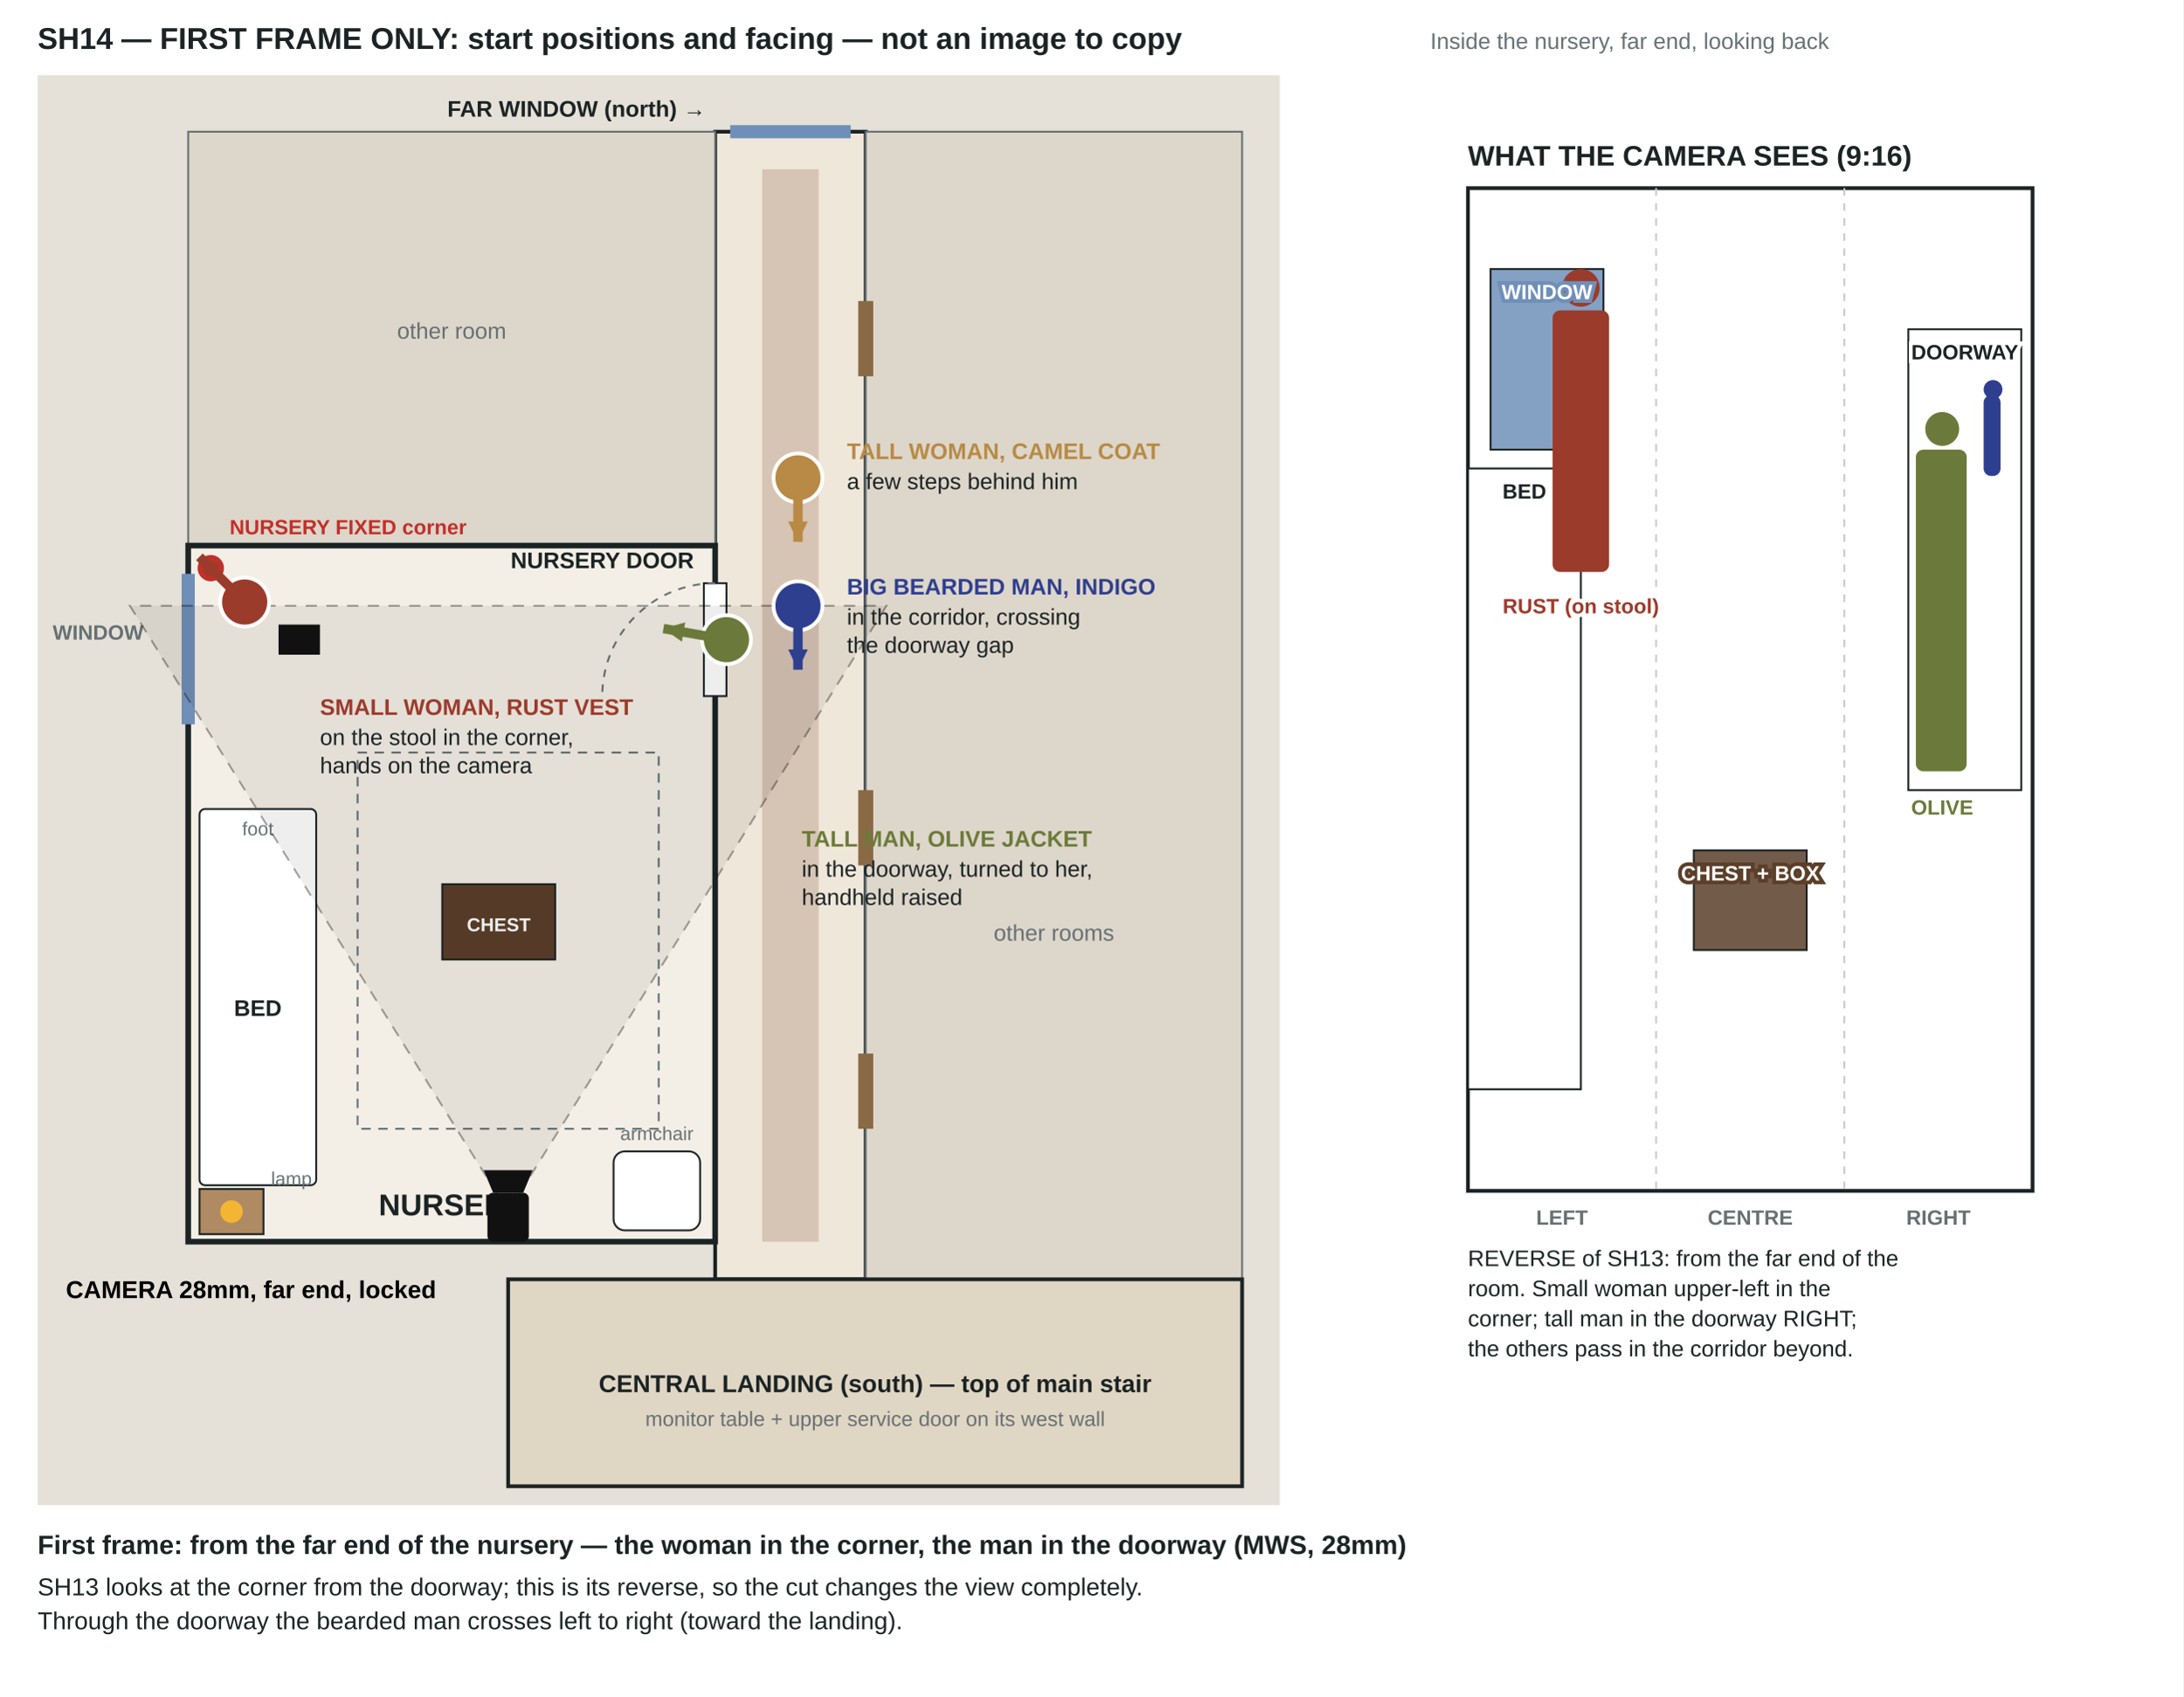
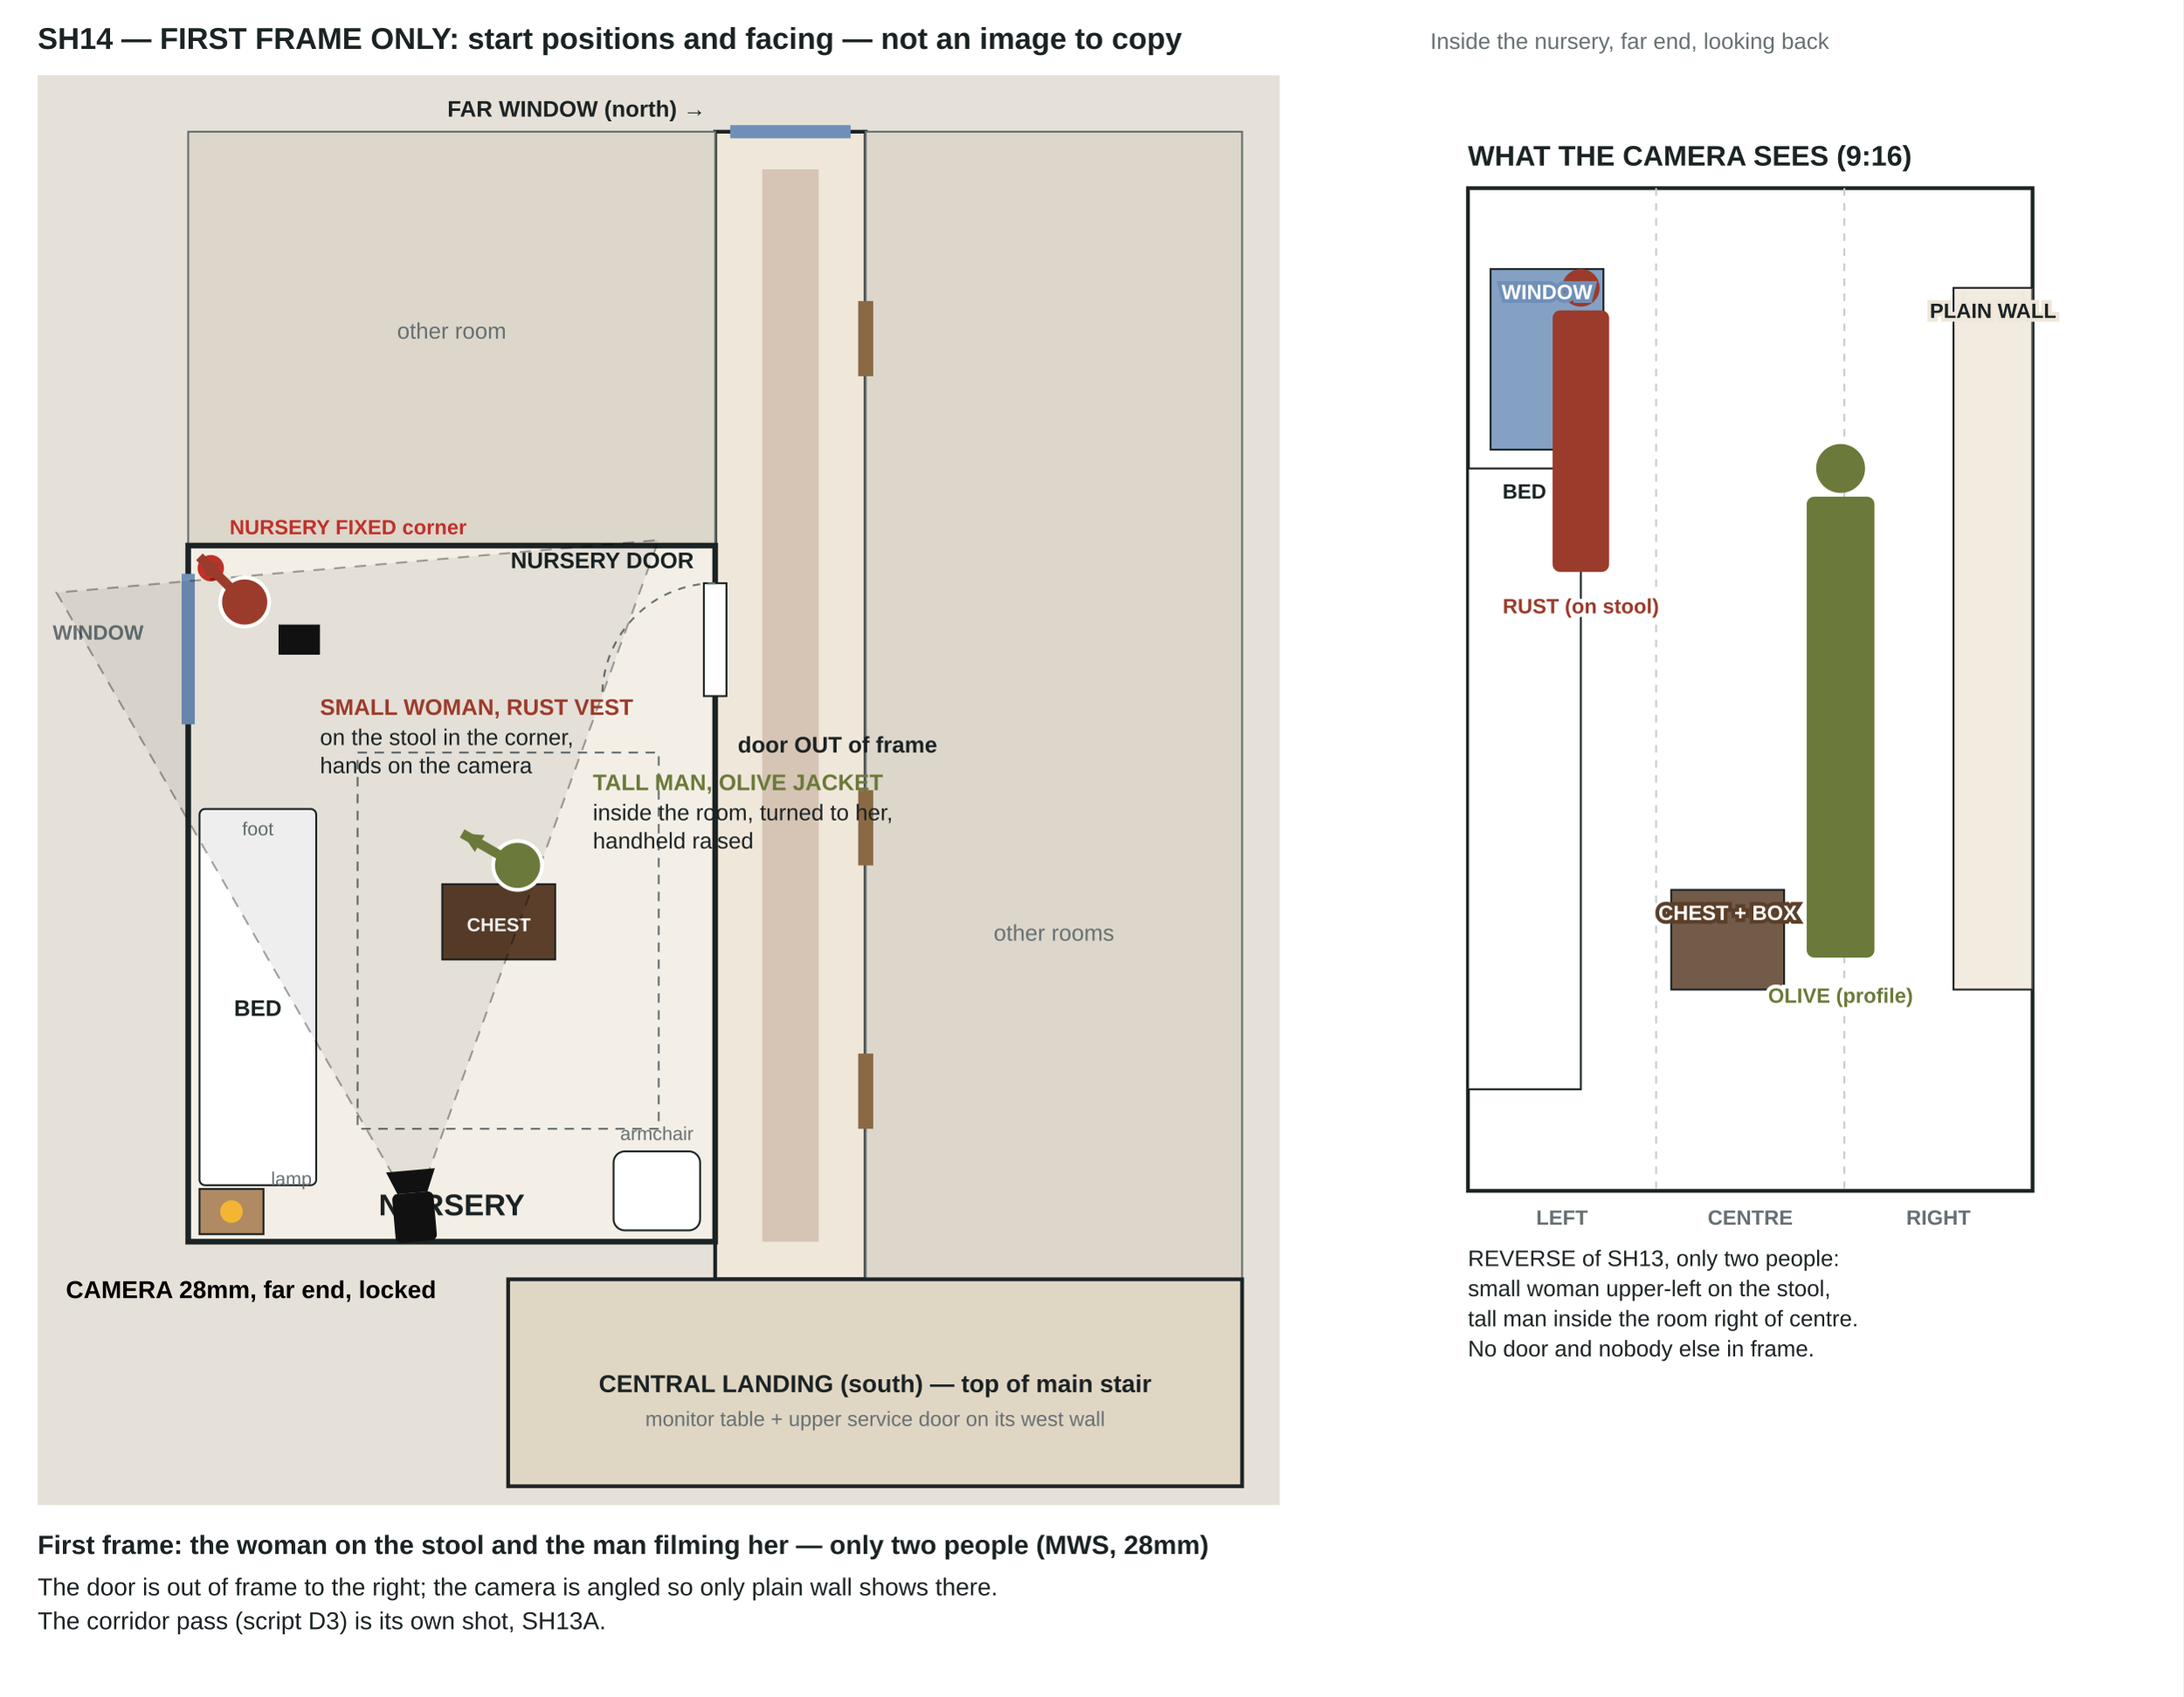
<svg xmlns="http://www.w3.org/2000/svg" width="1160" height="902" viewBox="0 0 1160 902">
  <rect width="100%" height="100%" fill="#ffffff" />
  <g transform="translate(20,40)">
    <rect x="0" y="0" width="660" height="760" fill="#e6e1d8" />
    <rect x="360" y="30" width="80" height="610" fill="#efe7da" stroke="#1b2324" stroke-width="2" />
    <rect x="385" y="50" width="30" height="570" fill="#b99a86" opacity="0.45" />
    <line x1="368" y1="30" x2="432" y2="30" stroke="#6f8fb8" stroke-width="7" />
    <text x="452" y="330" font-size="13" fill="#1b2324" text-anchor="start" font-weight="700" font-family="Arial, Helvetica, sans-serif">UPPER CORRIDOR</text>
    <rect x="440" y="30" width="200" height="610" fill="#ddd6ca" stroke="#667073" />
    <rect x="436" y="120" width="8" height="40" fill="#8a6a45" />
    <rect x="436" y="380" width="8" height="40" fill="#8a6a45" />
    <rect x="436" y="520" width="8" height="40" fill="#8a6a45" />
    <text x="540" y="460" font-size="12" fill="#667073" text-anchor="middle" font-weight="400" font-family="Arial, Helvetica, sans-serif">other rooms</text>
    <rect x="80" y="30" width="280" height="220" fill="#ddd6ca" stroke="#667073" />
    <text x="220" y="140" font-size="12" fill="#667073" text-anchor="middle" font-weight="400" font-family="Arial, Helvetica, sans-serif">other room</text>
    <text x="355" y="22" font-size="12" fill="#1b2324" text-anchor="end" font-weight="700" font-family="Arial, Helvetica, sans-serif">FAR WINDOW (north) →</text>
    <rect x="250" y="640" width="390" height="110" fill="#e0d6c4" stroke="#1b2324" stroke-width="2" />
    <text x="445" y="700" font-size="13" fill="#1b2324" text-anchor="middle" font-weight="700" font-family="Arial, Helvetica, sans-serif">CENTRAL LANDING (south) — top of main stair</text>
    <text x="445" y="718" font-size="11" fill="#667073" text-anchor="middle" font-weight="400" font-family="Arial, Helvetica, sans-serif">monitor table + upper service door on its west wall</text>
    <rect x="80" y="250" width="280" height="370" fill="#f4efe6" stroke="#1b2324" stroke-width="3" />
    <text x="220" y="606" font-size="16" fill="#1b2324" text-anchor="middle" font-weight="700" font-family="Arial, Helvetica, sans-serif">NURSERY</text>
    <line x1="80" y1="265" x2="80" y2="345" stroke="#6f8fb8" stroke-width="7" />
    <text x="8" y="300" font-size="11" fill="#667073" text-anchor="start" font-weight="700" font-family="Arial, Helvetica, sans-serif">WINDOW</text>
    <rect x="354" y="270" width="12" height="60" fill="#ffffff" stroke="#1b2324" />
    <path d="M360 270 A60 60 0 0 0 300 330" fill="none" stroke="#667073" stroke-dasharray="4 4" />
    <text x="300" y="262" font-size="12" fill="#1b2324" text-anchor="middle" font-weight="700" font-family="Arial, Helvetica, sans-serif">NURSERY DOOR</text>
    <rect x="86" y="390" width="62" height="200" rx="3" fill="#ffffff" stroke="#1b2324" />
    <text x="117" y="500" font-size="12" fill="#1b2324" text-anchor="middle" font-weight="700" font-family="Arial, Helvetica, sans-serif">BED</text>
    <text x="117" y="404" font-size="10" fill="#667073" text-anchor="middle" font-weight="400" font-family="Arial, Helvetica, sans-serif">foot</text>
    <rect x="86" y="592" width="34" height="24" fill="#b08a62" stroke="#1b2324" />
    <circle cx="103" cy="604" r="6" fill="#f2b632" />
    <text x="124" y="590" font-size="10" fill="#667073" text-anchor="start" font-weight="400" font-family="Arial, Helvetica, sans-serif">lamp</text>
    <rect x="306" y="572" width="46" height="42" rx="6" fill="#ffffff" stroke="#1b2324" />
    <text x="329" y="566" font-size="10" fill="#667073" text-anchor="middle" font-weight="400" font-family="Arial, Helvetica, sans-serif">armchair</text>
    <rect x="170" y="360" width="160" height="200" fill="none" stroke="#667073" stroke-dasharray="5 4" />
    <rect x="215" y="430" width="60" height="40" fill="#5b3f2a" stroke="#1b2324" />
    <text x="245" y="455" font-size="10" fill="#ffffff" text-anchor="middle" font-weight="700" font-family="Arial, Helvetica, sans-serif">CHEST</text>
    <circle cx="92" cy="262" r="7" fill="#c1302a" />
    <text x="102" y="244" font-size="11" fill="#c1302a" text-anchor="start" font-weight="700" font-family="Arial, Helvetica, sans-serif">NURSERY FIXED corner</text>
-     <polygon points="250,604 49,282 451,282" fill="#000000" fill-opacity="0.07" stroke="#000" stroke-opacity="0.35" stroke-dasharray="6 5" />
-     <g transform="translate(250,604) rotate(-90)">
+     <polygon points="200,604 10,275 330,247" fill="#000000" fill-opacity="0.07" stroke="#000" stroke-opacity="0.35" stroke-dasharray="6 5" />
+     <g transform="translate(200,604) rotate(-95)">
      <rect x="-16" y="-11" width="26" height="22" rx="3" fill="#111" />
      <polygon points="10,-8 22,-13 22,13 10,8" fill="#111" />
    </g>
    <text x="15" y="650" font-size="13" fill="#000" text-anchor="start" font-weight="700" font-family="Arial, Helvetica, sans-serif">CAMERA 28mm, far end, locked</text>
    <circle cx="110" cy="280" r="13" fill="#9b3b2b" stroke="#fff" stroke-width="2" />
    <line x1="110" y1="280" x2="85.958" y2="255.958" stroke="#9b3b2b" stroke-width="5" />
    <polygon points="85.958,255.958 97.3,259.9 89.9,267.3" fill="#9b3b2b" />
    <text x="150" y="340" font-size="12" fill="#9b3b2b" text-anchor="start" font-weight="700" font-family="Arial, Helvetica, sans-serif">SMALL WOMAN, RUST VEST</text>
    <text x="150" y="356" font-size="12" fill="#1b2324" text-anchor="start" font-weight="400" font-family="Arial, Helvetica, sans-serif">on the stool in the corner,</text>
    <text x="150" y="371" font-size="12" fill="#1b2324" text-anchor="start" font-weight="400" font-family="Arial, Helvetica, sans-serif">hands on the camera</text>
    <rect x="128" y="292" width="22" height="16" fill="#111" />
-     <circle cx="366" cy="300" r="13" fill="#6b7a3a" stroke="#fff" stroke-width="2" />
-     <line x1="366" y1="300" x2="332.517" y2="294.096" stroke="#6b7a3a" stroke-width="5" />
-     <polygon points="332.517,294.096 344.1,290.8 342.3,301.1" fill="#6b7a3a" />
-     <text x="406" y="410" font-size="12" fill="#6b7a3a" text-anchor="start" font-weight="700" font-family="Arial, Helvetica, sans-serif">TALL MAN, OLIVE JACKET</text>
-     <text x="406" y="426" font-size="12" fill="#1b2324" text-anchor="start" font-weight="400" font-family="Arial, Helvetica, sans-serif">in the doorway, turned to her,</text>
-     <text x="406" y="441" font-size="12" fill="#1b2324" text-anchor="start" font-weight="400" font-family="Arial, Helvetica, sans-serif">handheld raised</text>
-     <circle cx="404" cy="282" r="13" fill="#2f3f8f" stroke="#fff" stroke-width="2" />
-     <line x1="404" y1="282" x2="404.0" y2="316.0" stroke="#2f3f8f" stroke-width="5" />
-     <polygon points="404.0,316.0 398.8,305.2 409.2,305.2" fill="#2f3f8f" />
-     <text x="430" y="276" font-size="12" fill="#2f3f8f" text-anchor="start" font-weight="700" font-family="Arial, Helvetica, sans-serif">BIG BEARDED MAN, INDIGO</text>
-     <text x="430" y="292" font-size="12" fill="#1b2324" text-anchor="start" font-weight="400" font-family="Arial, Helvetica, sans-serif">in the corridor, crossing</text>
-     <text x="430" y="307" font-size="12" fill="#1b2324" text-anchor="start" font-weight="400" font-family="Arial, Helvetica, sans-serif">the doorway gap</text>
-     <circle cx="404" cy="214" r="13" fill="#b88a45" stroke="#fff" stroke-width="2" />
-     <line x1="404" y1="214" x2="404.0" y2="248.0" stroke="#b88a45" stroke-width="5" />
-     <polygon points="404.0,248.0 398.8,237.2 409.2,237.2" fill="#b88a45" />
-     <text x="430" y="204" font-size="12" fill="#b88a45" text-anchor="start" font-weight="700" font-family="Arial, Helvetica, sans-serif">TALL WOMAN, CAMEL COAT</text>
-     <text x="430" y="220" font-size="12" fill="#1b2324" text-anchor="start" font-weight="400" font-family="Arial, Helvetica, sans-serif">a few steps behind him</text>
+     <circle cx="255" cy="420" r="13" fill="#6b7a3a" stroke="#fff" stroke-width="2" />
+     <line x1="255" y1="420" x2="225.555" y2="403.0" stroke="#6b7a3a" stroke-width="5" />
+     <polygon points="225.555,403.0 237.5,403.9 232.3,412.9" fill="#6b7a3a" />
+     <text x="295" y="380" font-size="12" fill="#6b7a3a" text-anchor="start" font-weight="700" font-family="Arial, Helvetica, sans-serif">TALL MAN, OLIVE JACKET</text>
+     <text x="295" y="396" font-size="12" fill="#1b2324" text-anchor="start" font-weight="400" font-family="Arial, Helvetica, sans-serif">inside the room, turned to her,</text>
+     <text x="295" y="411" font-size="12" fill="#1b2324" text-anchor="start" font-weight="400" font-family="Arial, Helvetica, sans-serif">handheld raised</text>
+     <text x="372" y="360" font-size="12" fill="#1b2324" text-anchor="start" font-weight="700" font-family="Arial, Helvetica, sans-serif">door OUT of frame</text>
    <text x="760" y="48" font-size="15" fill="#1b2324" text-anchor="start" font-weight="700" font-family="Arial, Helvetica, sans-serif">WHAT THE CAMERA SEES (9:16)</text>
    <rect x="760" y="60" width="300" height="533" fill="#ffffff" stroke="#1b2324" stroke-width="2" />
    <line x1="860" y1="60" x2="860" y2="593" stroke="#c8cccd" stroke-dasharray="4 4" />
    <line x1="960" y1="60" x2="960" y2="593" stroke="#c8cccd" stroke-dasharray="4 4" />
    <text x="810.0" y="611" font-size="11" fill="#667073" text-anchor="middle" font-weight="600" font-family="Arial, Helvetica, sans-serif">LEFT</text>
    <text x="910.0" y="611" font-size="11" fill="#667073" text-anchor="middle" font-weight="600" font-family="Arial, Helvetica, sans-serif">CENTRE</text>
    <text x="1010.0" y="611" font-size="11" fill="#667073" text-anchor="middle" font-weight="600" font-family="Arial, Helvetica, sans-serif">RIGHT</text>
    <clipPath id="frameclip">
      <rect x="760" y="60" width="300" height="533" />
    </clipPath>
    <g clip-path="url(#frameclip)">
      <rect x="760" y="209" width="60" height="330" fill="#ffffff" fill-opacity="0.85" stroke="#1b2324" />
      <rect x="772" y="103" width="60" height="96" fill="#6f8fb8" fill-opacity="0.85" stroke="#1b2324" />
-       <rect x="880" y="412" width="60" height="53" fill="#5b3f2a" fill-opacity="0.85" stroke="#1b2324" />
-       <rect x="994" y="135" width="60" height="245" fill="#ffffff" fill-opacity="0.85" stroke="#1b2324" />
-       <circle cx="1039" cy="167" r="5" fill="#2f3f8f" />
-       <rect x="1034" y="170" width="9" height="43" rx="4" fill="#2f3f8f" />
-       <circle cx="1012" cy="188" r="9" fill="#6b7a3a" />
-       <rect x="998" y="199" width="27" height="171" rx="4" fill="#6b7a3a" />
+       <rect x="868" y="433" width="60" height="53" fill="#5b3f2a" fill-opacity="0.85" stroke="#1b2324" />
+       <rect x="1018" y="113" width="42" height="373" fill="#efe7da" fill-opacity="0.85" stroke="#1b2324" />
+       <circle cx="958" cy="209" r="13" fill="#6b7a3a" />
+       <rect x="940" y="224" width="36" height="245" rx="4" fill="#6b7a3a" />
      <circle cx="820" cy="113" r="10" fill="#9b3b2b" />
      <rect x="805" y="125" width="30" height="139" rx="4" fill="#9b3b2b" />
    </g>
    <text x="790" y="225" font-size="11" fill="#1b2324" text-anchor="middle" font-weight="700" font-family="Arial, Helvetica, sans-serif" paint-order="stroke" stroke="#ffffff" stroke-width="4">BED</text>
    <text x="802" y="119" font-size="11" fill="#ffffff" text-anchor="middle" font-weight="700" font-family="Arial, Helvetica, sans-serif" paint-order="stroke" stroke="#6f8fb8" stroke-width="4">WINDOW</text>
-     <text x="910" y="428" font-size="11" fill="#ffffff" text-anchor="middle" font-weight="700" font-family="Arial, Helvetica, sans-serif" paint-order="stroke" stroke="#5b3f2a" stroke-width="4">CHEST + BOX</text>
-     <text x="1024" y="151" font-size="11" fill="#1b2324" text-anchor="middle" font-weight="700" font-family="Arial, Helvetica, sans-serif" paint-order="stroke" stroke="#ffffff" stroke-width="4">DOORWAY</text>
-     <text x="1012" y="393" font-size="11" fill="#6b7a3a" text-anchor="middle" font-weight="700" font-family="Arial, Helvetica, sans-serif" paint-order="stroke" stroke="#ffffff" stroke-width="4">OLIVE</text>
+     <text x="898" y="449" font-size="11" fill="#ffffff" text-anchor="middle" font-weight="700" font-family="Arial, Helvetica, sans-serif" paint-order="stroke" stroke="#5b3f2a" stroke-width="4">CHEST + BOX</text>
+     <text x="1039" y="129" font-size="11" fill="#1b2324" text-anchor="middle" font-weight="700" font-family="Arial, Helvetica, sans-serif" paint-order="stroke" stroke="#efe7da" stroke-width="4">PLAIN WALL</text>
+     <text x="958" y="493" font-size="11" fill="#6b7a3a" text-anchor="middle" font-weight="700" font-family="Arial, Helvetica, sans-serif" paint-order="stroke" stroke="#ffffff" stroke-width="4">OLIVE (profile)</text>
    <text x="820" y="286" font-size="11" fill="#9b3b2b" text-anchor="middle" font-weight="700" font-family="Arial, Helvetica, sans-serif" paint-order="stroke" stroke="#ffffff" stroke-width="4">RUST (on stool)</text>
-     <text x="760" y="633" font-size="12" fill="#1b2324" text-anchor="start" font-weight="400" font-family="Arial, Helvetica, sans-serif">REVERSE of SH13: from the far end of the</text>
-     <text x="760" y="649" font-size="12" fill="#1b2324" text-anchor="start" font-weight="400" font-family="Arial, Helvetica, sans-serif">room. Small woman upper-left in the</text>
-     <text x="760" y="665" font-size="12" fill="#1b2324" text-anchor="start" font-weight="400" font-family="Arial, Helvetica, sans-serif">corner; tall man in the doorway RIGHT;</text>
-     <text x="760" y="681" font-size="12" fill="#1b2324" text-anchor="start" font-weight="400" font-family="Arial, Helvetica, sans-serif">the others pass in the corridor beyond.</text>
+     <text x="760" y="633" font-size="12" fill="#1b2324" text-anchor="start" font-weight="400" font-family="Arial, Helvetica, sans-serif">REVERSE of SH13, only two people:</text>
+     <text x="760" y="649" font-size="12" fill="#1b2324" text-anchor="start" font-weight="400" font-family="Arial, Helvetica, sans-serif">small woman upper-left on the stool,</text>
+     <text x="760" y="665" font-size="12" fill="#1b2324" text-anchor="start" font-weight="400" font-family="Arial, Helvetica, sans-serif">tall man inside the room right of centre.</text>
+     <text x="760" y="681" font-size="12" fill="#1b2324" text-anchor="start" font-weight="400" font-family="Arial, Helvetica, sans-serif">No door and nobody else in frame.</text>
  </g>
  <text x="20" y="26" font-size="16" fill="#1b2324" text-anchor="start" font-weight="700" font-family="Arial, Helvetica, sans-serif">SH14 — FIRST FRAME ONLY: start positions and facing — not an image to copy</text>
-   <text x="20" y="826" font-size="14" fill="#1b2324" text-anchor="start" font-weight="700" font-family="Arial, Helvetica, sans-serif">First frame: from the far end of the nursery — the woman in the corner, the man in the doorway (MWS, 28mm)</text>
+   <text x="20" y="826" font-size="14" fill="#1b2324" text-anchor="start" font-weight="700" font-family="Arial, Helvetica, sans-serif">First frame: the woman on the stool and the man filming her — only two people (MWS, 28mm)</text>
  <text x="760" y="26" font-size="12" fill="#667073" text-anchor="start" font-weight="400" font-family="Arial, Helvetica, sans-serif">Inside the nursery, far end, looking back</text>
-   <text x="20" y="848" font-size="13" fill="#1b2324" text-anchor="start" font-weight="400" font-family="Arial, Helvetica, sans-serif">SH13 looks at the corner from the doorway; this is its reverse, so the cut changes the view completely.</text>
-   <text x="20" y="866" font-size="13" fill="#1b2324" text-anchor="start" font-weight="400" font-family="Arial, Helvetica, sans-serif">Through the doorway the bearded man crosses left to right (toward the landing).</text>
+   <text x="20" y="848" font-size="13" fill="#1b2324" text-anchor="start" font-weight="400" font-family="Arial, Helvetica, sans-serif">The door is out of frame to the right; the camera is angled so only plain wall shows there.</text>
+   <text x="20" y="866" font-size="13" fill="#1b2324" text-anchor="start" font-weight="400" font-family="Arial, Helvetica, sans-serif">The corridor pass (script D3) is its own shot, SH13A.</text>
</svg>
